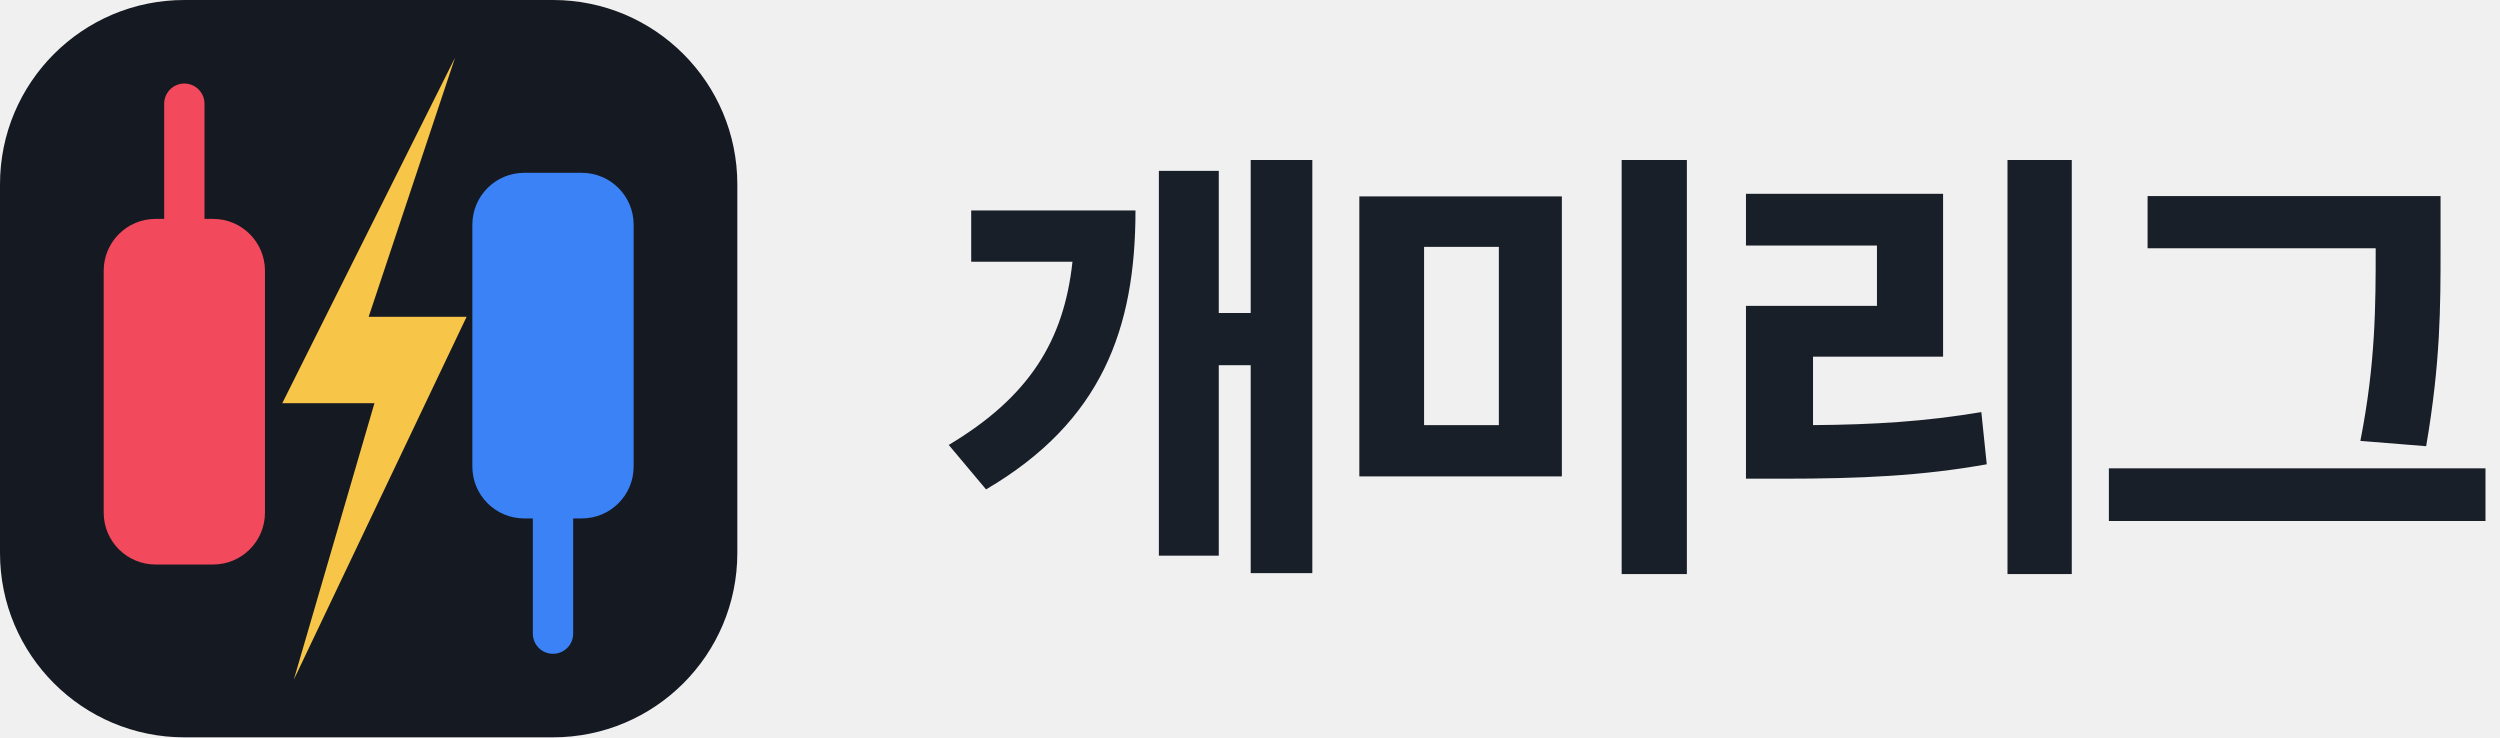
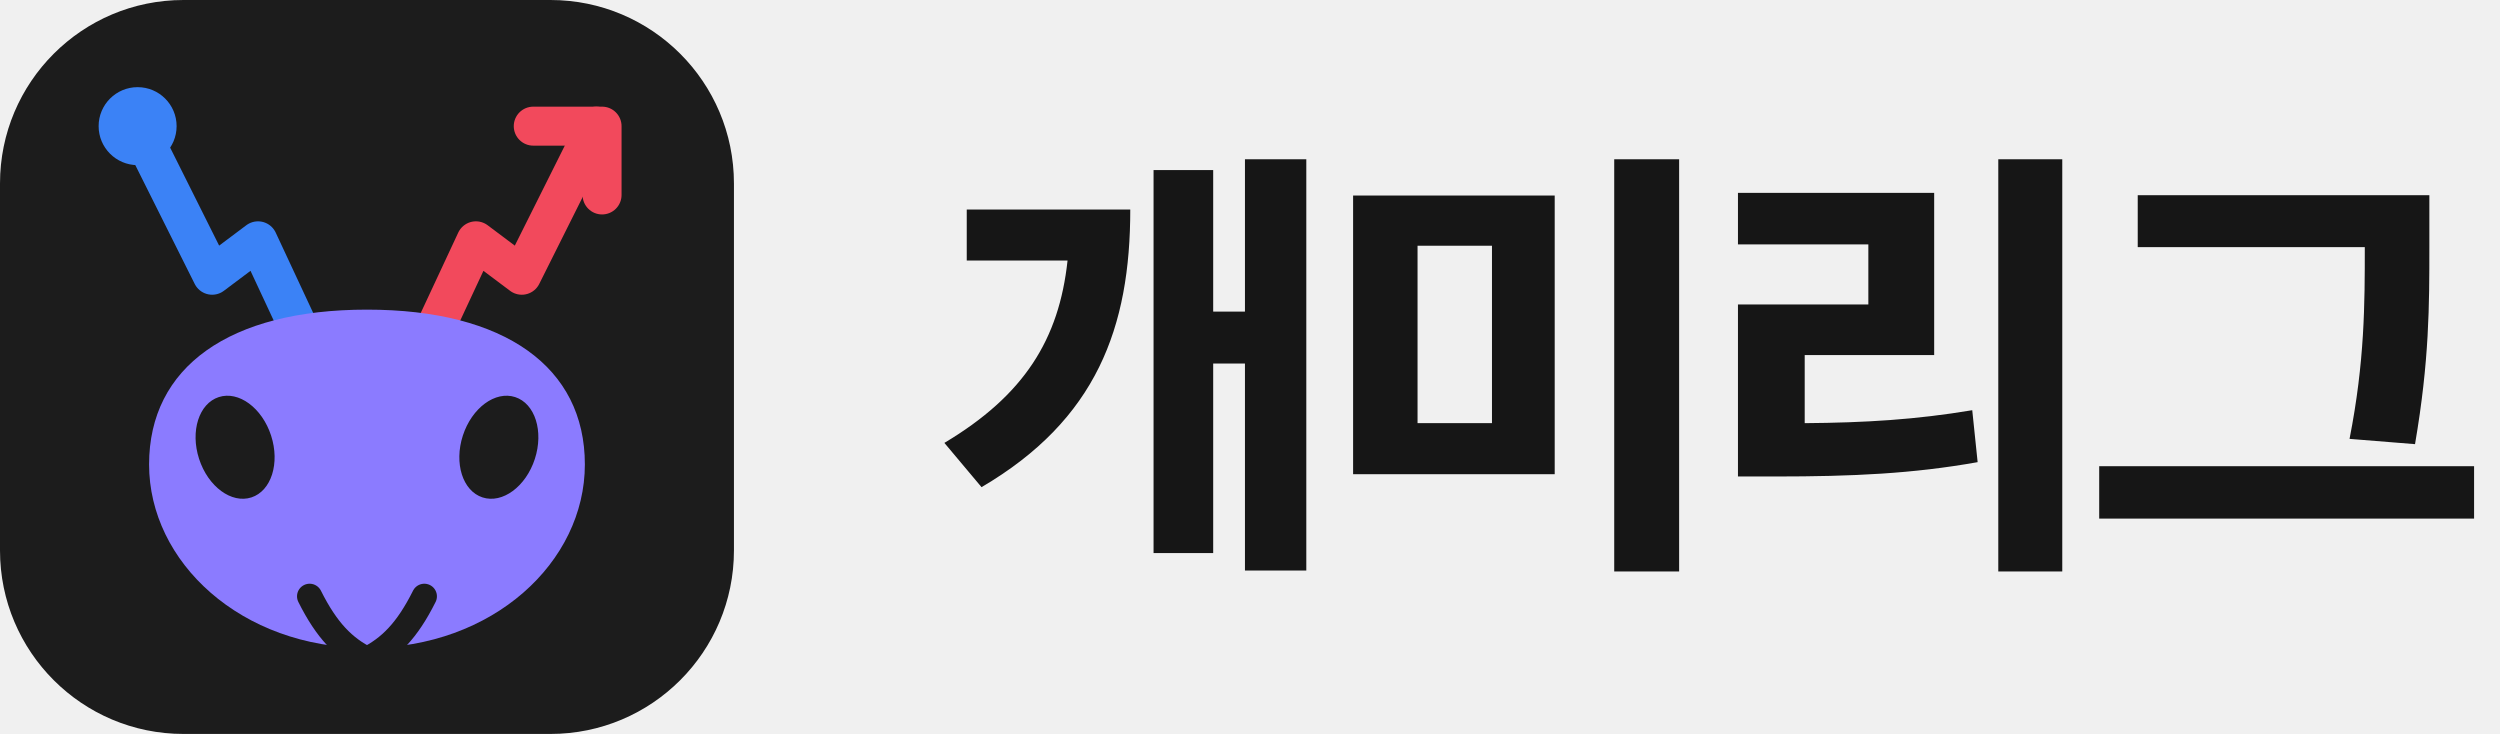
- <svg xmlns="http://www.w3.org/2000/svg" viewBox="0 0 217 64" width="217" height="64">
-   <rect width="64" height="64" rx="16" fill="#151922" />
-   <path d="M16 9v12" stroke="#f2495c" stroke-width="3.5" stroke-linecap="round" />
-   <rect x="9" y="19" width="14" height="30" rx="4.5" fill="#f2495c" />
-   <path d="M48 43v12" stroke="#3b82f6" stroke-width="3.5" stroke-linecap="round" />
-   <rect x="41" y="15" width="14" height="30" rx="4.5" fill="#3b82f6" />
-   <path d="M39.5 5 L24.5 35 H32.5 L25.5 59 L40.5 27.5 H32 Z" fill="#f7c548" />
+ <svg xmlns="http://www.w3.org/2000/svg" viewBox="0 0 218 64" width="218" height="64">
+   <rect width="64" height="64" rx="16" fill="#1C1C1C" />
+   <path d="M12 11L18.5 24L22.5 21L26 28.5" fill="none" stroke="#3B82F6" stroke-width="3.4" stroke-linecap="round" stroke-linejoin="round" />
+   <circle cx="12" cy="11" r="3.4" fill="#3B82F6" />
+   <path d="M38 28.5L41.5 21L45.5 24L52 11" fill="none" stroke="#F2495C" stroke-width="3.4" stroke-linecap="round" stroke-linejoin="round" />
+   <path d="M46.5 11H52.5V17" fill="none" stroke="#F2495C" stroke-width="3.4" stroke-linecap="round" stroke-linejoin="round" />
+   <mask id="m">
+     <rect width="64" height="64" fill="#fff" />
+     <g fill="#000">
+       <ellipse cx="20.5" cy="39" rx="3.3" ry="4.6" transform="rotate(-18 20.5 39)" />
+       <ellipse cx="43.5" cy="39" rx="3.3" ry="4.6" transform="rotate(18 43.5 39)" />
+     </g>
+     <path d="M27 52C28.5 55 30 56.5 32 57.5C34 56.5 35.5 55 37 52" fill="none" stroke="#000" stroke-width="2.2" stroke-linecap="round" stroke-linejoin="round" />
+   </mask>
+   <path d="M32 27C44 27 51 32 51 40.5C51 49 43 56.5 32 56.5C21 56.5 13 49 13 40.5C13 32 20 27 32 27Z" fill="#8B7BFF" mask="url(#m)" />
  <g transform="translate(82 46)">
-     <path d="M31.91-32.11L26.56-32.11L26.56-18.83L23.79-18.83L23.79-31.17L18.59-31.17L18.59 2.23L23.79 2.23L23.79-14.30L26.56-14.30L26.56 3.75L31.91 3.75ZM16.56-27.73L2.30-27.73L2.30-23.28L11.09-23.28C10.35-16.41 7.32-11.54 0.35-7.38L3.59-3.52C13.63-9.41 16.56-17.46 16.56-27.73ZM53.57-28.95L35.99-28.95L35.99-4.65L53.57-4.65ZM41.61-24.57L48.10-24.57L48.10-9.10L41.61-9.10ZM64.42-32.11L58.76-32.11L58.76 3.83L64.42 3.83ZM97.83-32.11L92.25-32.11L92.25 3.83L97.83 3.83ZM86.66-29.18L69.55-29.18L69.55-24.69L80.92-24.69L80.92-19.45L69.55-19.45L69.55-4.45L72.83-4.45C79.51-4.45 84.79-4.69 90.45-5.70L89.98-10.23C85.08-9.41 80.67-9.14 75.37-9.10L75.37-15.04L86.66-15.04ZM129.84-28.98L104.41-28.98L104.41-24.45L124.21-24.45C124.21-19.53 124.21-14.49 122.88-7.73L128.59-7.27C129.84-14.57 129.84-19.38 129.84-24.45ZM133.74-5.35L101.05-5.35L101.05-0.78L133.74-0.78Z" fill="#191f28" />
+     <path d="M31.91-32.11L26.56-32.11L26.56-18.83L23.79-18.83L23.79-31.17L18.59-31.17L18.59 2.23L23.79 2.23L23.79-14.30L26.56-14.30L26.56 3.75L31.91 3.75ZM16.56-27.73L2.30-27.73L2.30-23.28L11.09-23.28C10.35-16.41 7.32-11.54 0.35-7.38L3.59-3.52C13.63-9.41 16.56-17.46 16.56-27.73ZM53.57-28.95L35.99-28.95L35.99-4.65L53.57-4.65ZM41.61-24.57L48.10-24.57L48.10-9.10L41.61-9.10ZM64.42-32.11L58.76-32.11L58.76 3.83L64.42 3.83ZM97.83-32.11L92.25-32.11L92.25 3.83L97.83 3.83ZM86.66-29.18L69.55-29.18L69.55-24.69L80.92-24.69L80.92-19.45L69.55-19.45L69.55-4.45L72.83-4.45C79.51-4.45 84.79-4.69 90.45-5.70L89.98-10.23C85.08-9.41 80.67-9.14 75.37-9.10L75.37-15.04L86.66-15.04ZM129.84-28.98L104.41-28.98L104.41-24.45L124.21-24.45C124.21-19.53 124.21-14.49 122.88-7.73L128.59-7.27C129.84-14.57 129.84-19.38 129.84-24.45ZM133.74-5.35L101.05-5.35L101.05-0.78L133.74-0.78Z" fill="#161616" />
  </g>
</svg>
